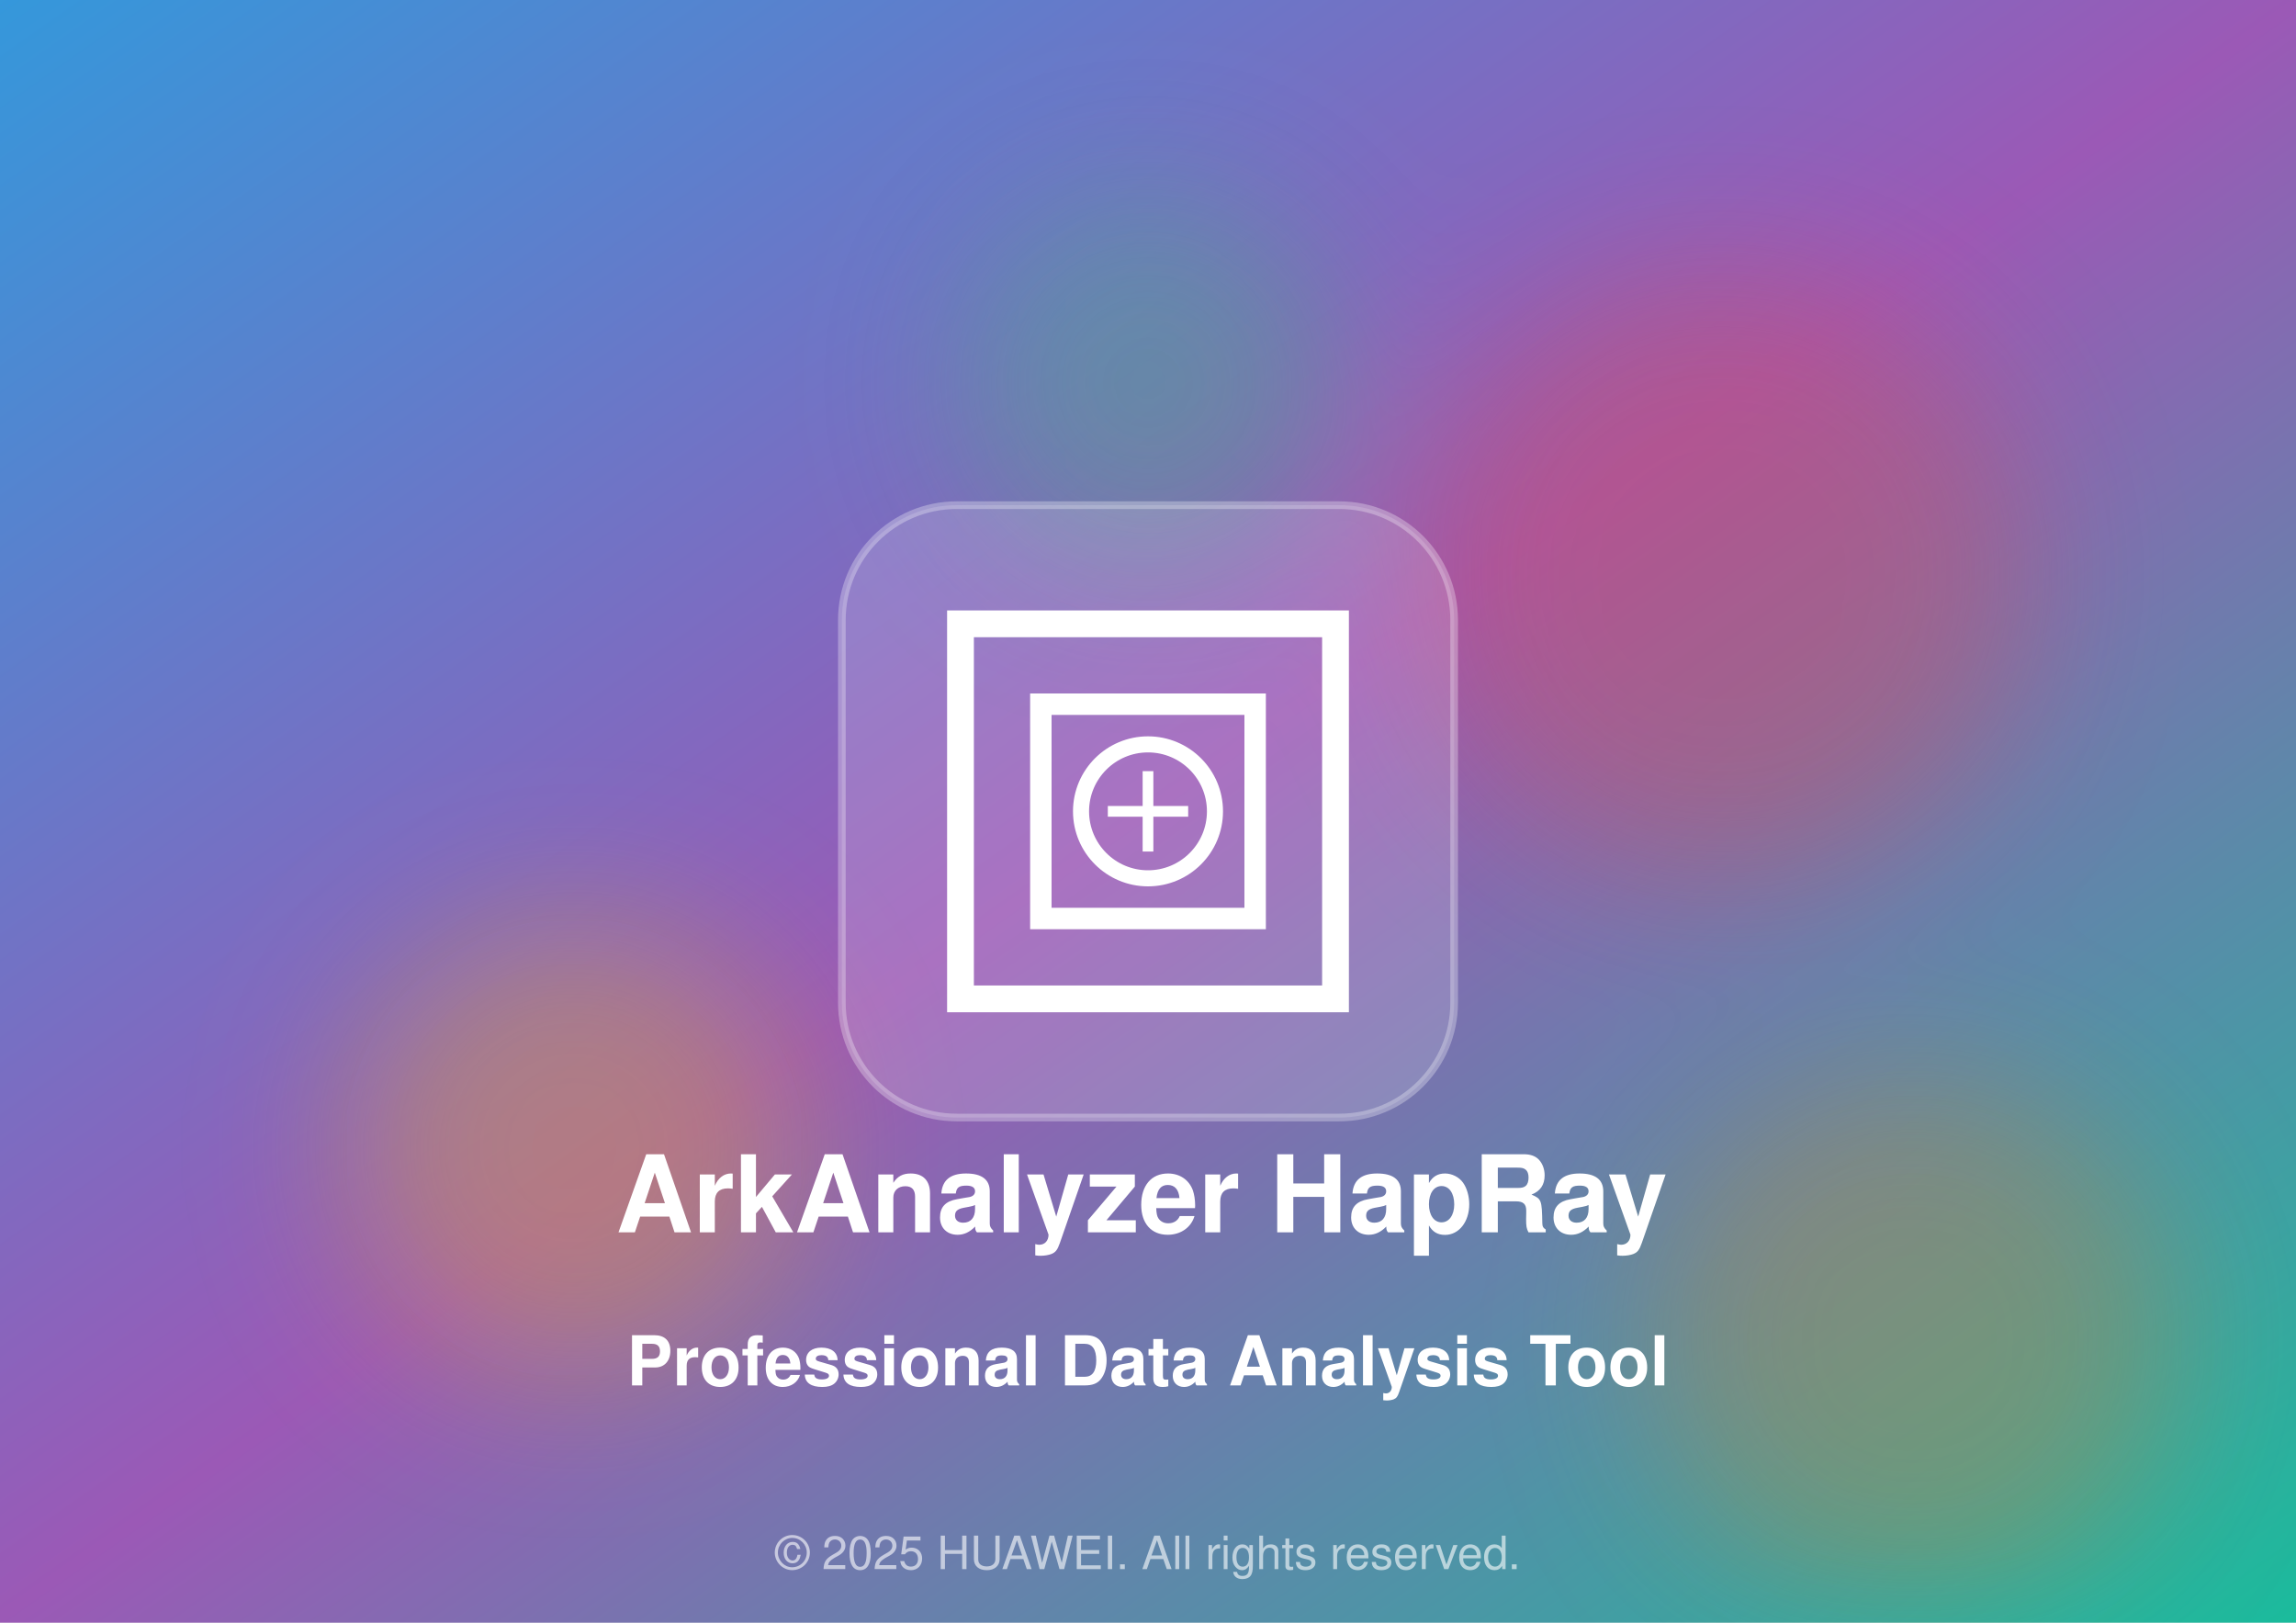
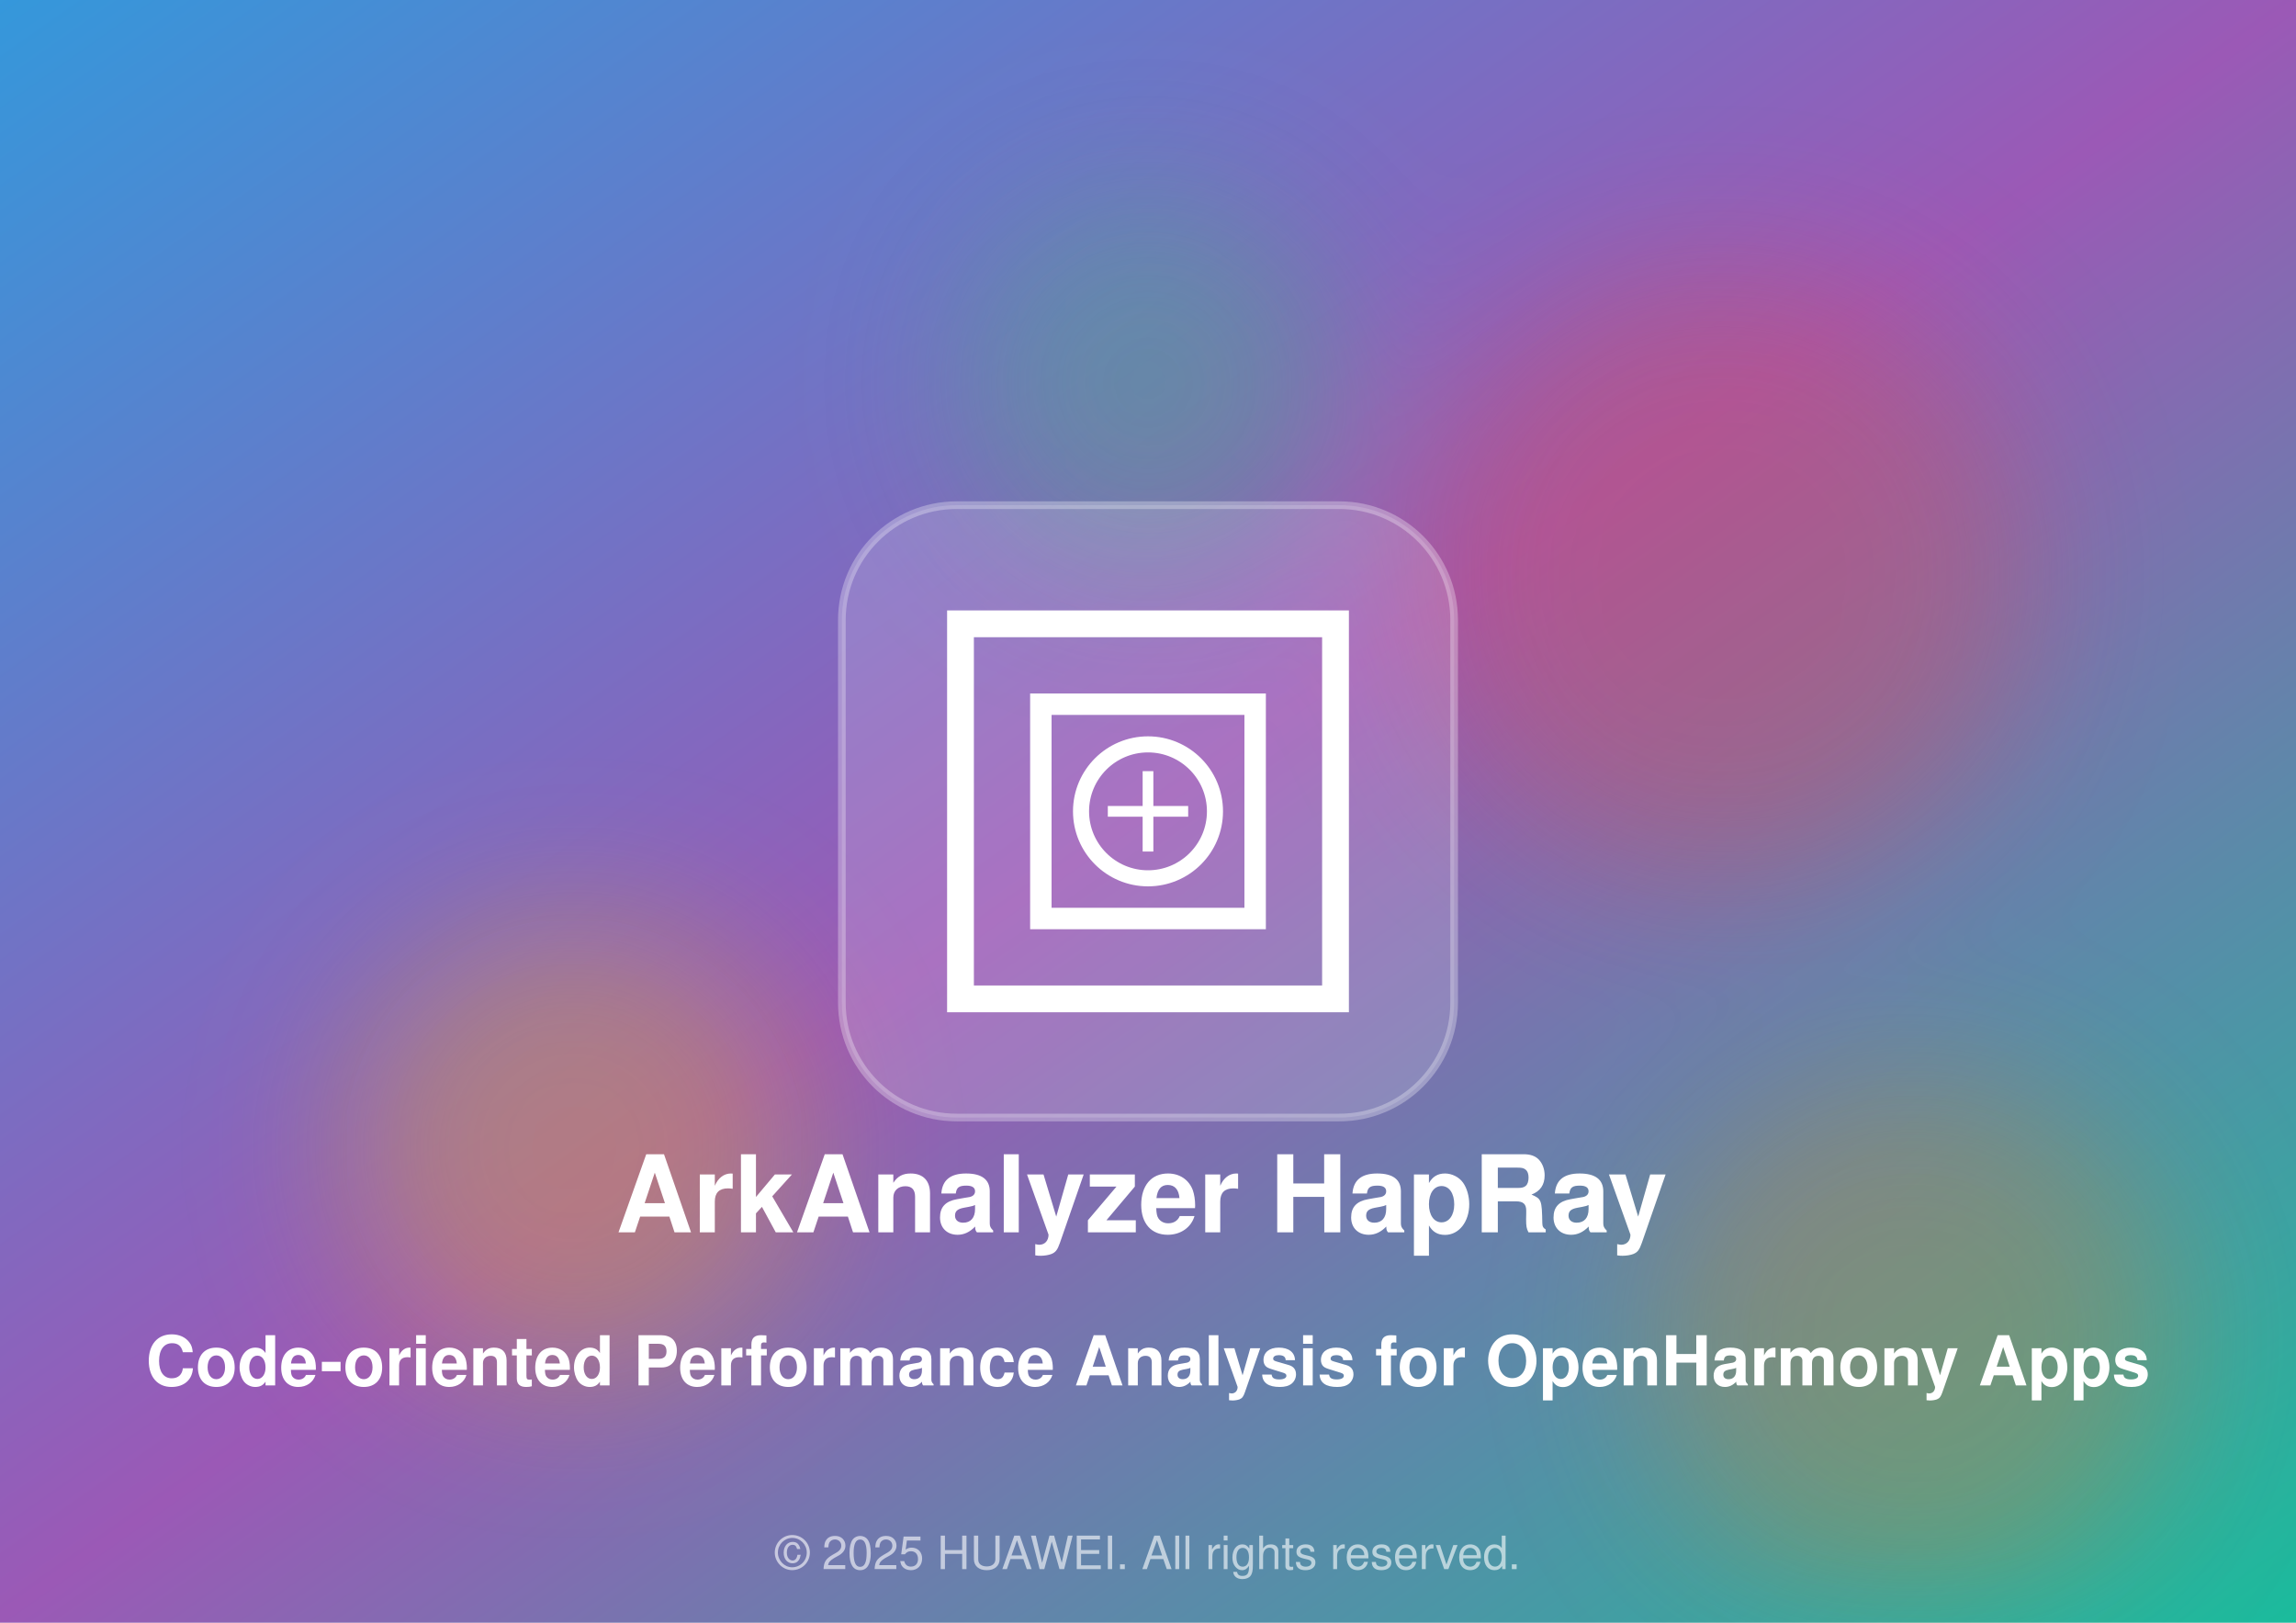
<svg xmlns="http://www.w3.org/2000/svg" width="600" height="424" viewBox="0 0 600 424">
  <defs>
    <linearGradient id="gradient" x1="0%" y1="0%" x2="100%" y2="100%">
      <stop offset="0%" stop-color="#3498db" />
      <stop offset="50%" stop-color="#9b59b6" />
      <stop offset="100%" stop-color="#1abc9c" />
    </linearGradient>
    <filter id="blur" x="-20%" y="-20%" width="140%" height="140%">
      <feGaussianBlur in="SourceGraphic" stdDeviation="20" />
    </filter>
  </defs>
  <rect width="600" height="424" fill="url(#gradient)" />
  <g filter="url(#blur)" opacity="0.3">
    <circle cx="450" cy="150" r="80" fill="#e74c3c" />
    <circle cx="150" cy="300" r="60" fill="#f1c40f" />
    <circle cx="300" cy="100" r="50" fill="#2ecc71" />
    <circle cx="500" cy="350" r="70" fill="#e67e22" />
  </g>
  <g transform="translate(300, 212)">
    <rect x="-80" y="-80" width="160" height="160" rx="30" fill="rgba(255,255,255,0.15)" stroke="rgba(255,255,255,0.3)" stroke-width="2" />
    <g transform="scale(0.7)">
      <path d="M-70,-70 L70,-70 L70,70 L-70,70 Z" fill="none" stroke="white" stroke-width="10" />
      <path d="M-40,-40 L40,-40 L40,40 L-40,40 Z" fill="none" stroke="white" stroke-width="8" />
      <circle cx="0" cy="0" r="25" fill="none" stroke="white" stroke-width="6" />
      <path d="M-15,0 L15,0 M0,-15 L0,15" stroke="white" stroke-width="4" />
    </g>
    <g transform="translate(0, 120)">
      <text text-anchor="middle" fill="white" font-family="Helvetica, Arial, sans-serif" font-weight="bold">
        <tspan x="0" y="-10" font-size="28">ArkAnalyzer HapRay</tspan>
-         <tspan x="0" y="30" font-size="18" opacity="0.9">Professional Data Analysis Tool</tspan>
+         <tspan x="0" y="30" font-size="18" opacity="0.9">Code-oriented Performance Analysis for OpenHarmony Apps</tspan>
      </text>
    </g>
  </g>
  <text x="300" y="410" text-anchor="middle" fill="rgba(255,255,255,0.6)" font-family="Helvetica, Arial, sans-serif" font-size="12">
    © 2025 HUAWEI. All rights reserved.
  </text>
</svg>
